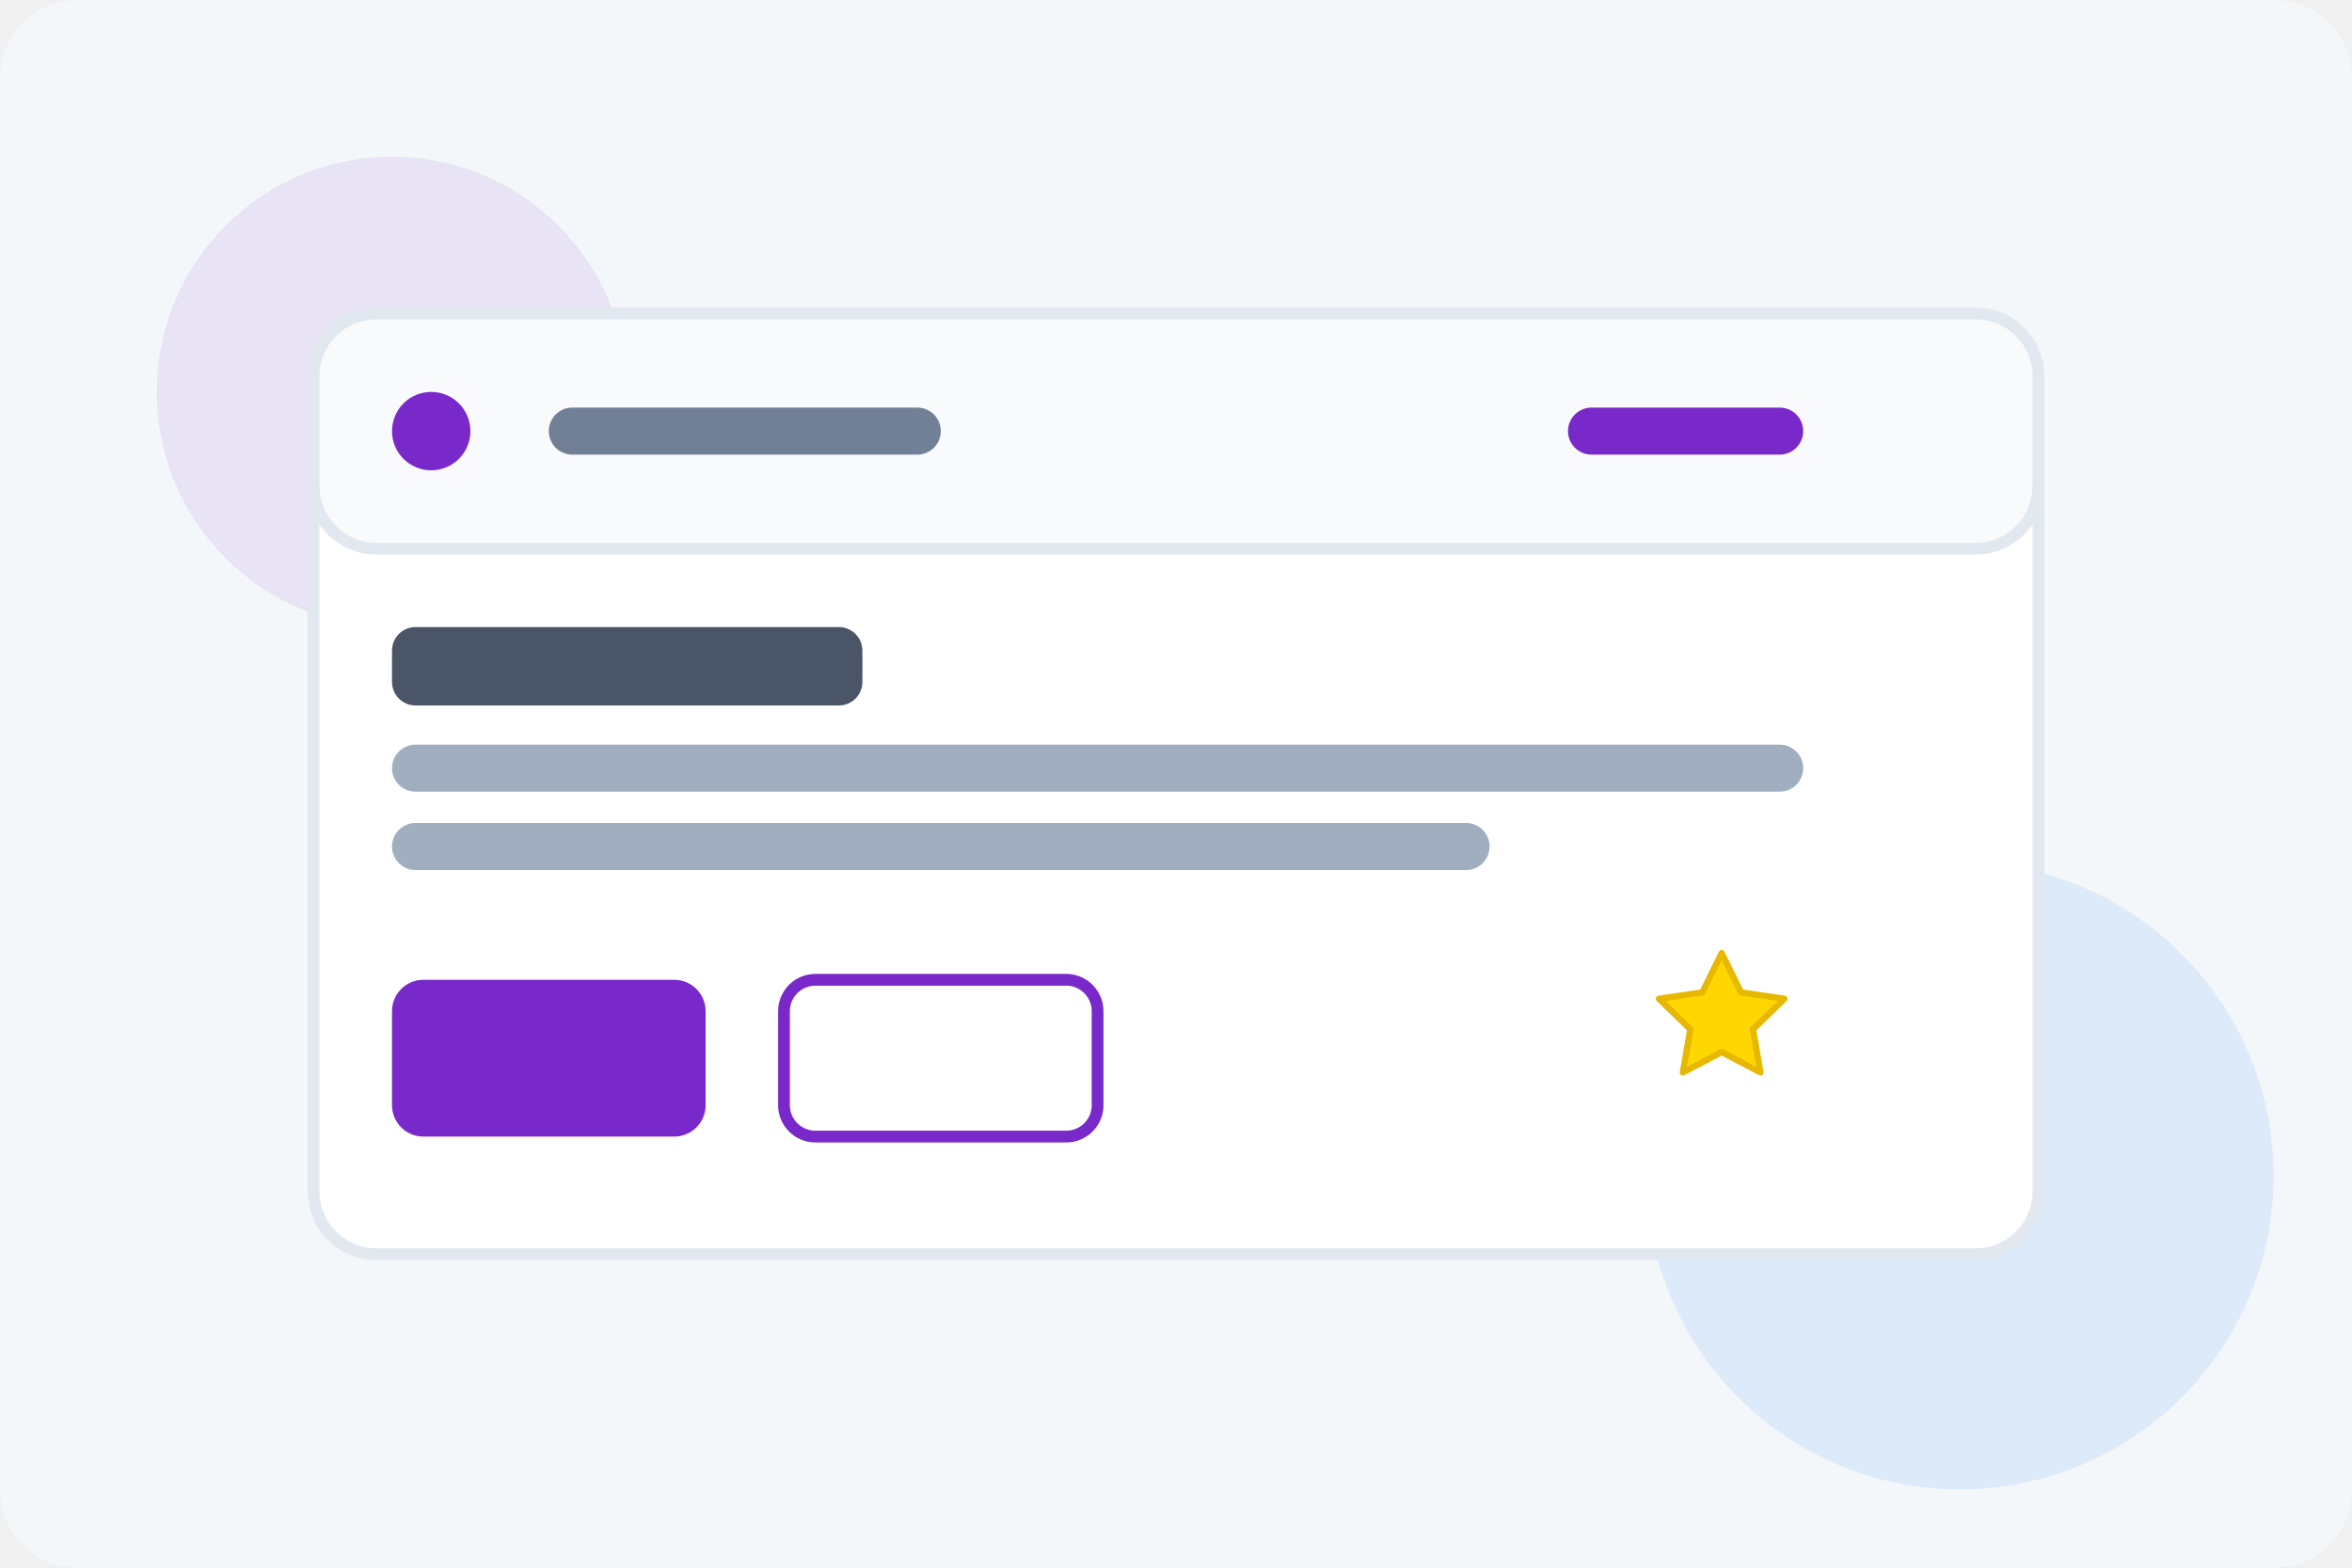
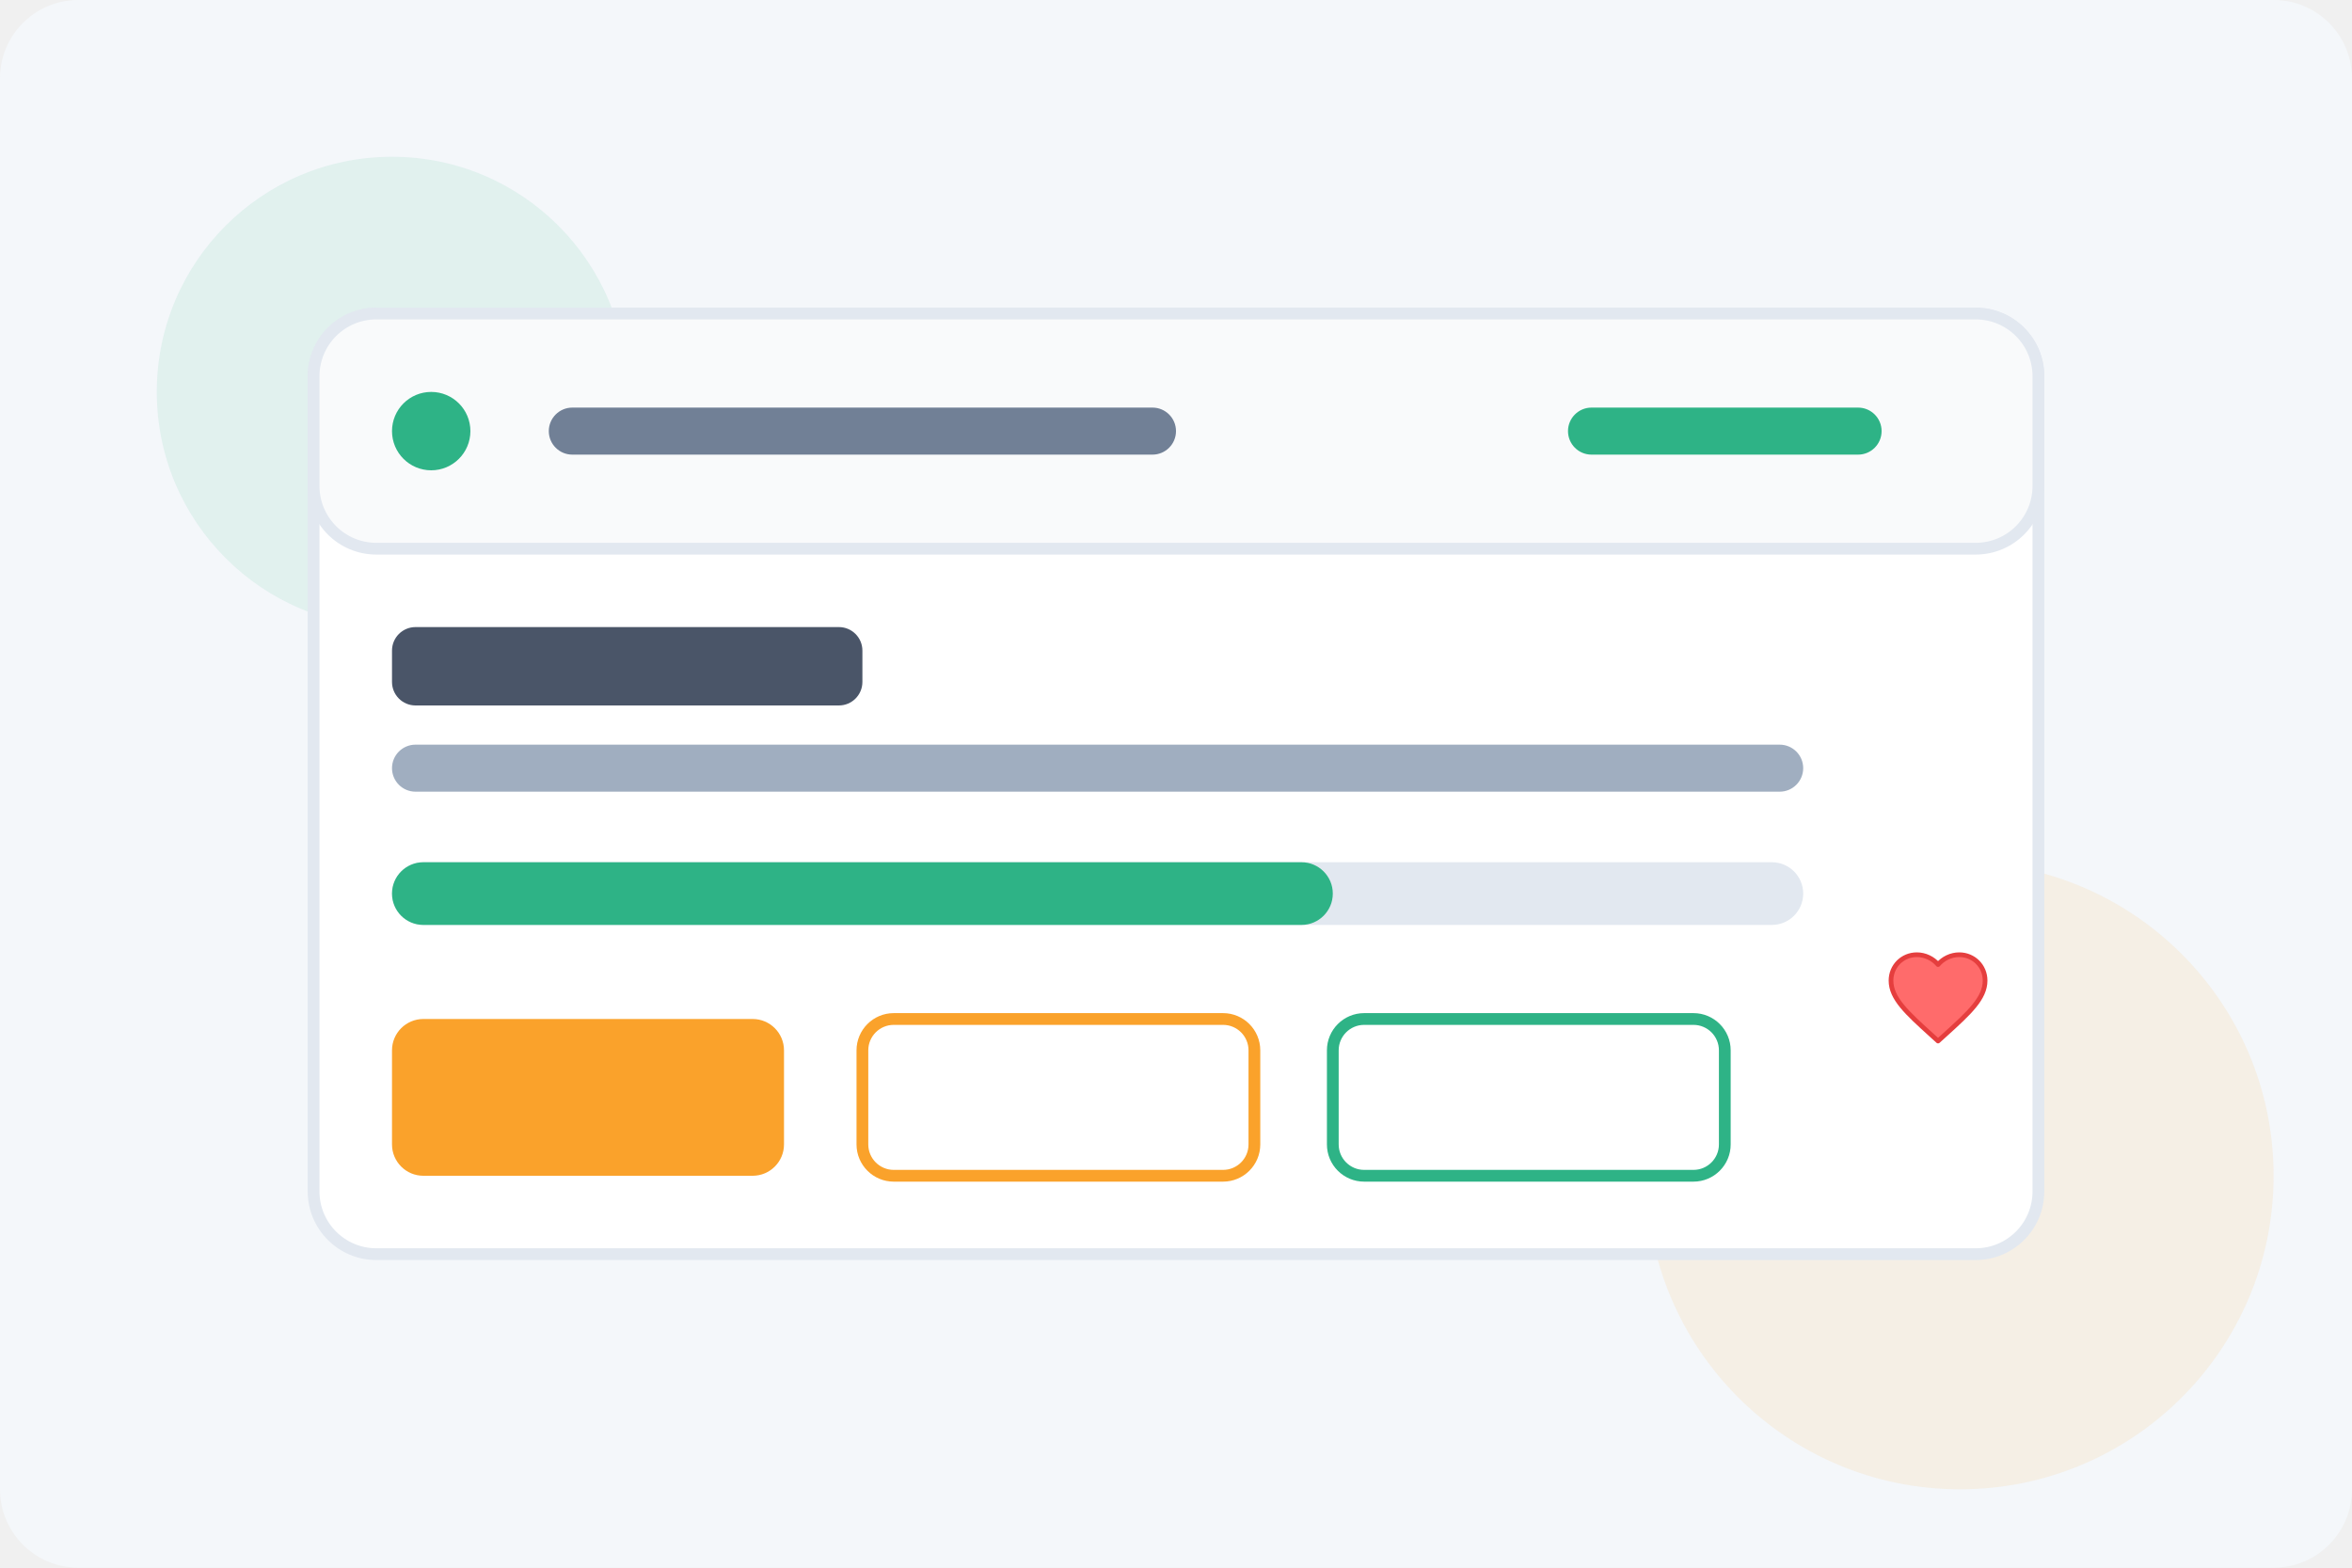
<svg xmlns="http://www.w3.org/2000/svg" viewBox="0 0 300 200">
  <rect width="300" height="200" rx="10" fill="#f4f7fa" />
-   <circle cx="50" cy="50" r="30" fill="#7928CA" opacity="0.1" />
-   <circle cx="250" cy="150" r="40" fill="#0070F3" opacity="0.1" />
+   <circle cx="50" cy="50" r="30" fill="#2EB386" opacity="0.1" />
+   <circle cx="250" cy="150" r="40" fill="#FAA22B" opacity="0.1" />
  <rect x="40" y="40" width="220" height="120" rx="8" fill="white" stroke="#E2E8F0" stroke-width="1.5" />
  <rect x="40" y="40" width="220" height="30" rx="8" fill="#F9FAFB" stroke="#E2E8F0" stroke-width="1.5" />
-   <circle cx="55" cy="55" r="5" fill="#7928CA" />
-   <rect x="70" y="52" width="50" height="6" rx="3" fill="#718096" />
-   <rect x="200" y="52" width="30" height="6" rx="3" fill="#7928CA" />
+   <circle cx="55" cy="55" r="5" fill="#2EB386" />
+   <rect x="70" y="52" width="80" height="6" rx="3" fill="#718096" />
+   <rect x="200" y="52" width="40" height="6" rx="3" fill="#2EB386" />
  <rect x="50" y="80" width="60" height="10" rx="3" fill="#4A5568" />
  <rect x="50" y="95" width="180" height="6" rx="3" fill="#A0AEC0" />
-   <rect x="50" y="105" width="140" height="6" rx="3" fill="#A0AEC0" />
-   <rect x="50" y="125" width="40" height="20" rx="4" fill="#7928CA" />
-   <rect x="100" y="125" width="40" height="20" rx="4" fill="white" stroke="#7928CA" stroke-width="1.5" />
-   <g transform="translate(210, 120) scale(0.8)">
-     <path d="M12 2l3.09 6.26L22 9.27l-5 4.87 1.18 6.88L12 17.77l-6.18 3.25L7 14.14 2 9.27l6.91-1.01L12 2z" fill="#FFD700" stroke="#E6B800" stroke-width="1" stroke-linejoin="round" />
+   <rect x="50" y="110" width="180" height="8" rx="4" fill="#E2E8F0" />
+   <rect x="50" y="110" width="120" height="8" rx="4" fill="#2EB386" />
+   <rect x="50" y="130" width="50" height="20" rx="4" fill="#FAA22B" />
+   <rect x="110" y="130" width="50" height="20" rx="4" fill="white" stroke="#FAA22B" stroke-width="1.5" />
+   <rect x="170" y="130" width="50" height="20" rx="4" fill="white" stroke="#2EB386" stroke-width="1.5" />
+   <g transform="translate(240, 120) scale(0.6)">
+     <path d="M12 21.35l-1.45-1.32C5.4 15.36 2 12.28 2 8.5 2 5.42 4.42 3 7.5 3c1.74 0 3.41.81 4.5 2.09C13.09 3.81 14.76 3 16.5 3 19.58 3 22 5.42 22 8.5c0 3.78-3.4 6.86-8.55 11.54L12 21.35z" fill="#FF6B6B" stroke="#E53E3E" stroke-width="1" stroke-linejoin="round" />
  </g>
</svg>
